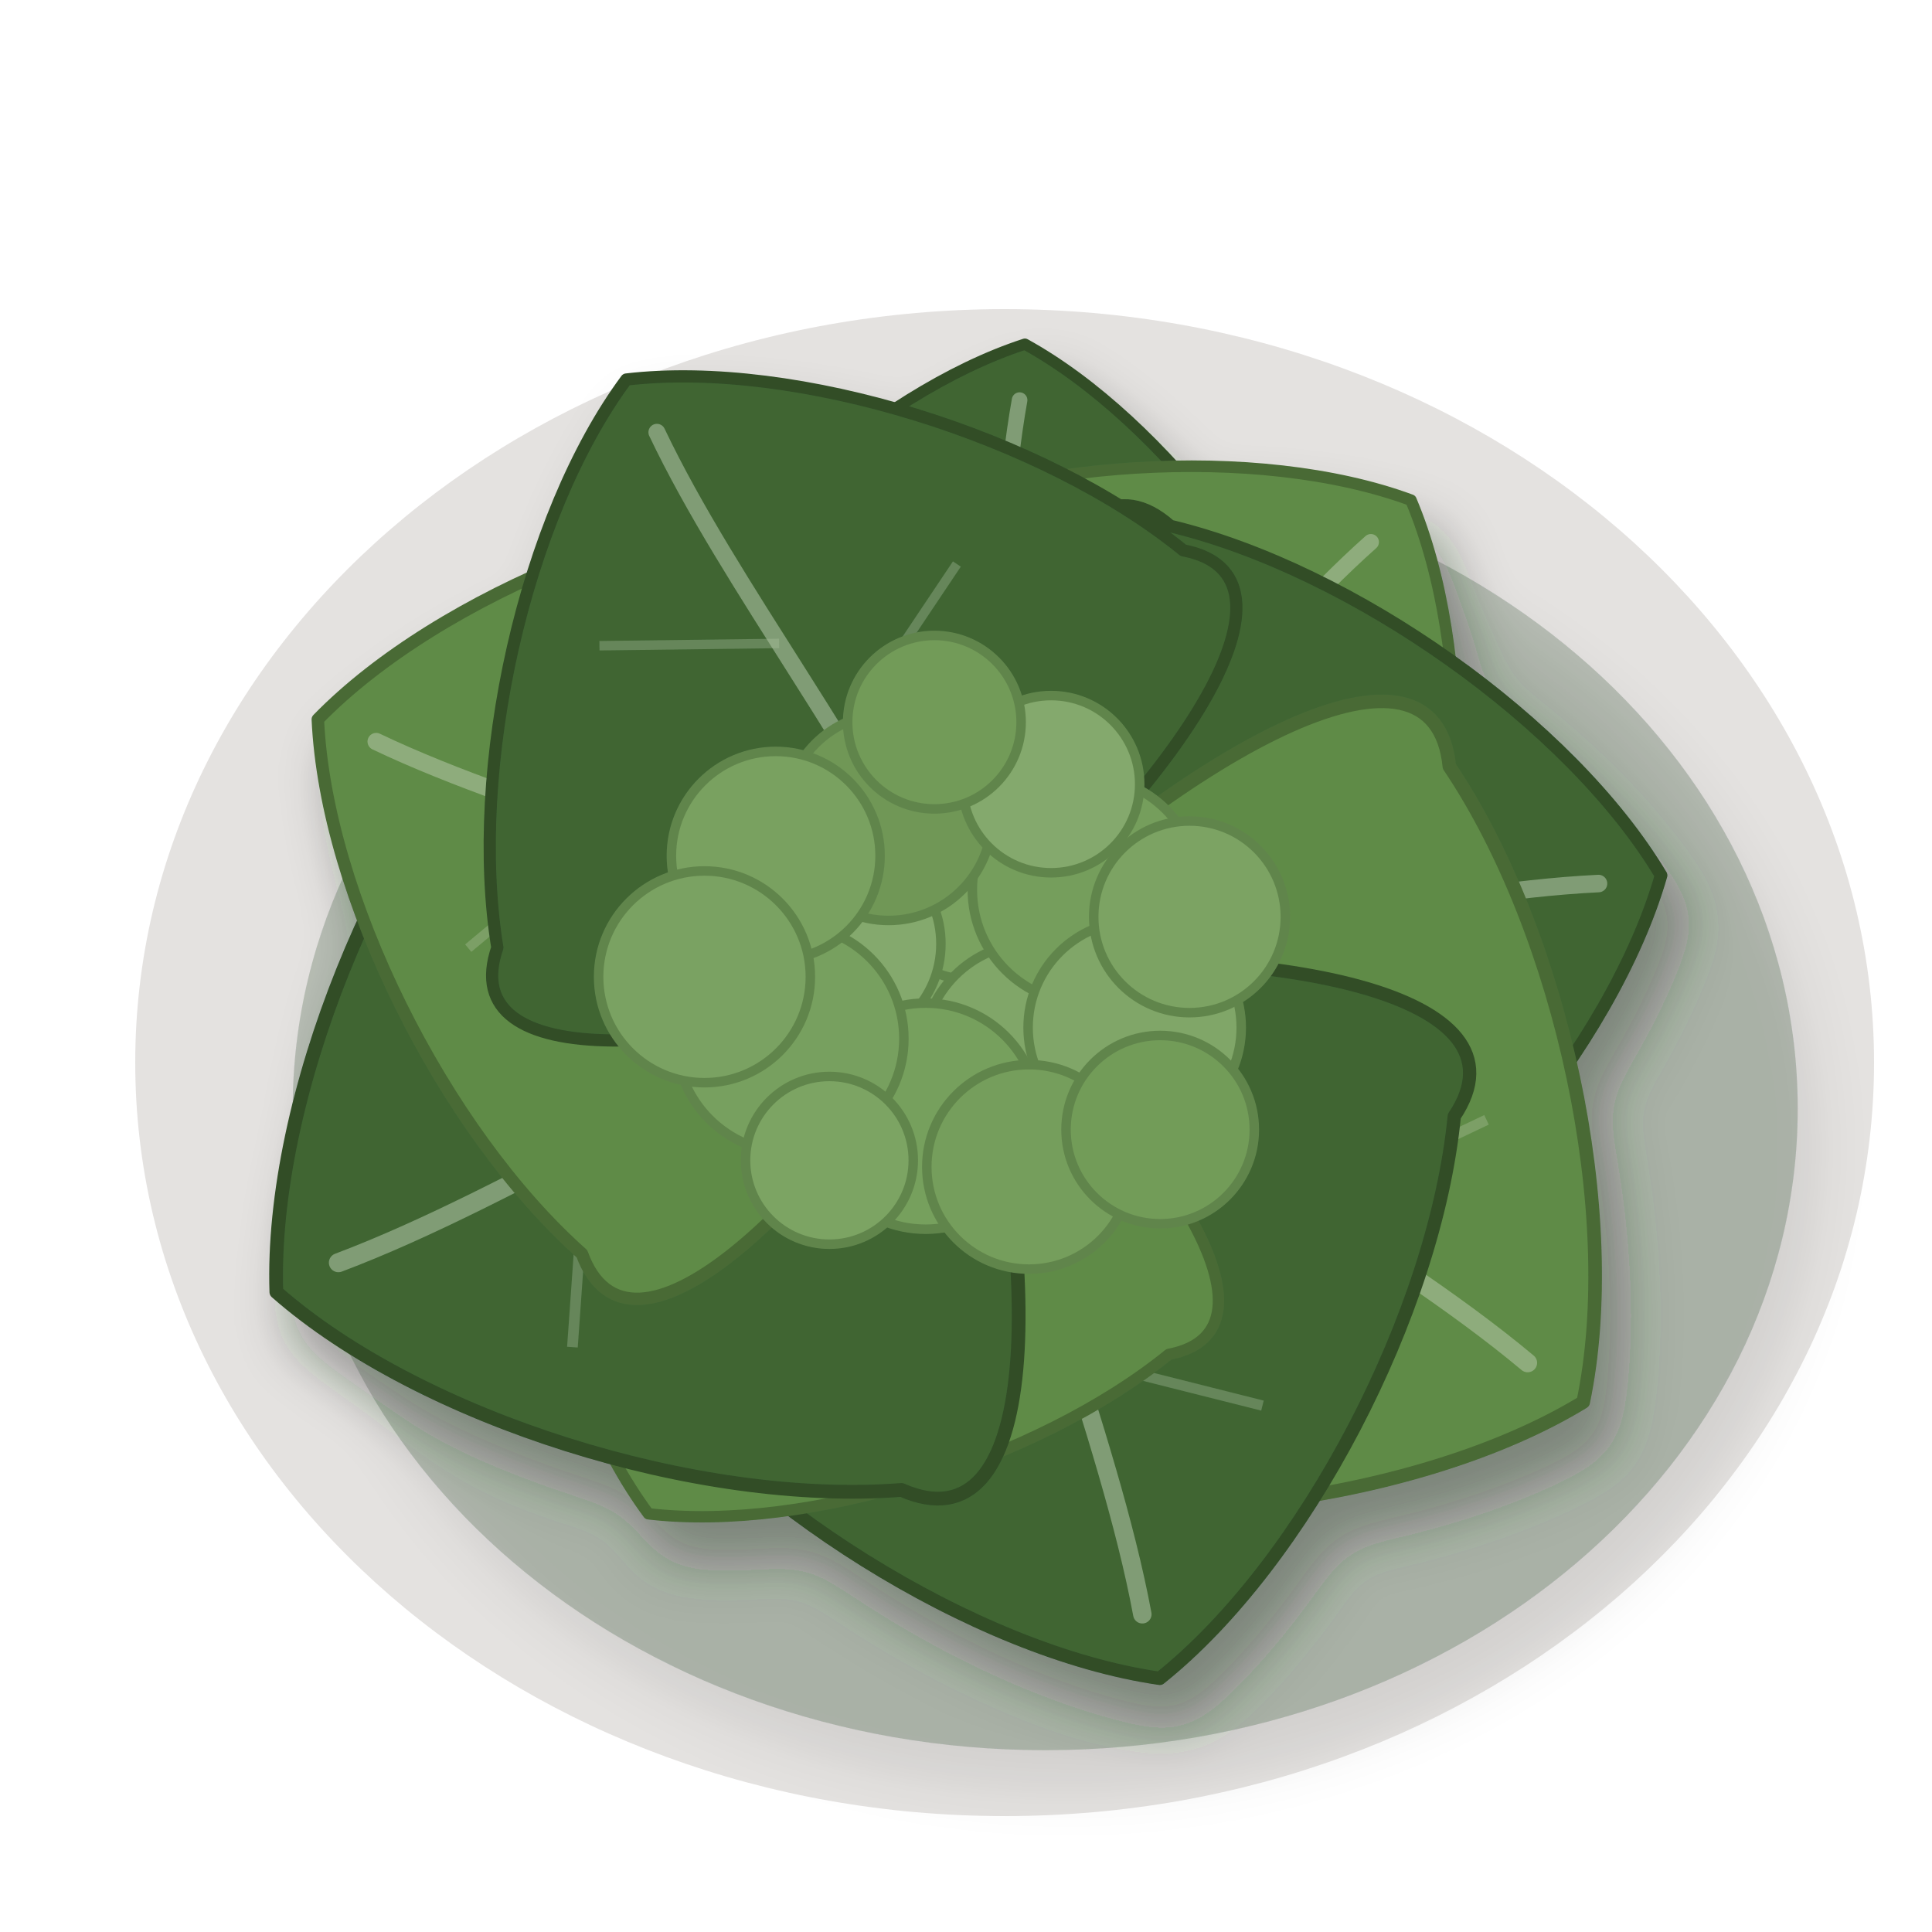
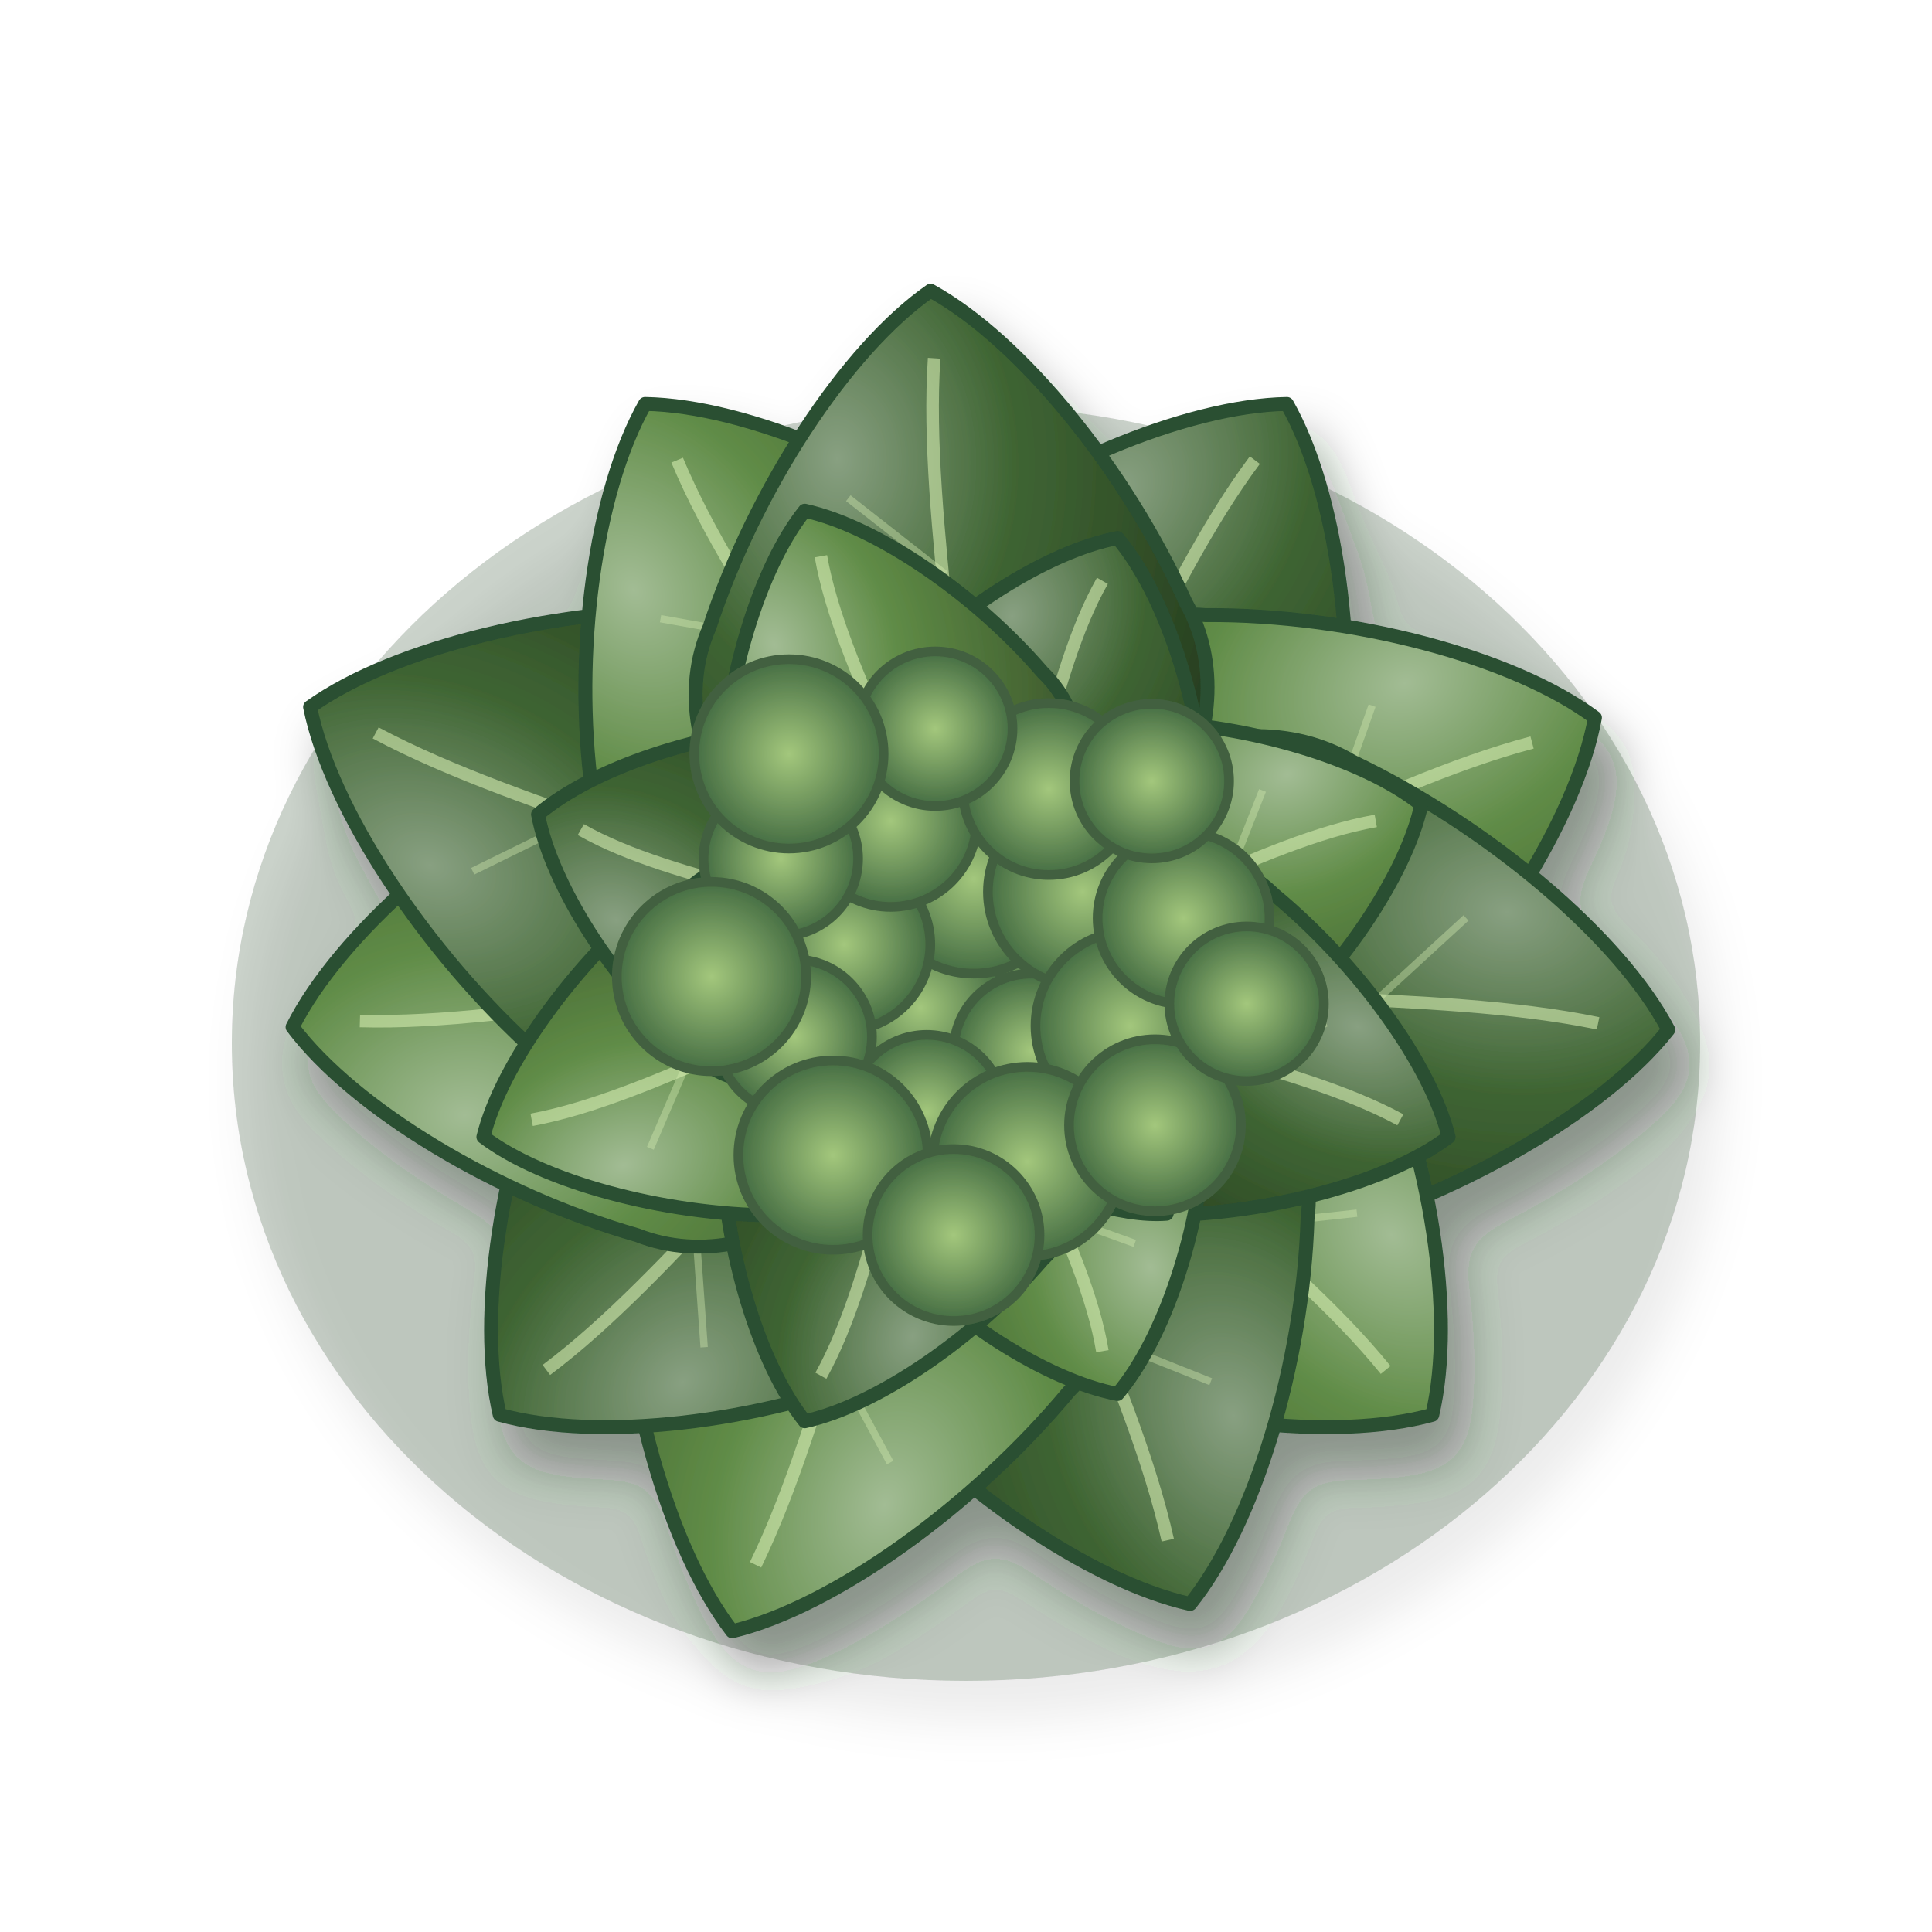
<svg xmlns="http://www.w3.org/2000/svg" viewBox="-50 -50 100 100" width="100" height="100" role="img" aria-label="Navone">
-   <defs data-botanical-realism="v2">
-     <filter id="botanicalDepth" x="-28%" y="-28%" width="168%" height="176%" color-interpolation-filters="sRGB">
-       <feGaussianBlur in="SourceAlpha" stdDeviation="1.15" result="softAlpha" />
-       <feSpecularLighting in="softAlpha" surfaceScale="3.2" specularConstant="0.32" specularExponent="18" lighting-color="#fffbe8" result="specular">
-         <feDistantLight azimuth="225" elevation="58" />
-       </feSpecularLighting>
-       <feComposite in="specular" in2="SourceAlpha" operator="in" result="specularClipped" />
-       <feBlend in="SourceGraphic" in2="specularClipped" mode="screen" result="litPlant" />
-       <feDropShadow in="litPlant" dx="1.1" dy="2.1" stdDeviation="1.35" flood-color="#132315" flood-opacity="0.38" />
+   <defs>
+     <radialGradient id="leafA" cx="30%" cy="24%" r="82%">
+       <stop stop-color="#a2bc94" />
+       <stop offset=".4" stop-color="#5f8b46" />
+       <stop offset="1" stop-color="#3b562b" />
+     </radialGradient>
+     <radialGradient id="leafB" cx="30%" cy="24%" r="82%">
+       <stop stop-color="#88a081" />
+       <stop offset=".42" stop-color="#3f6533" />
+       <stop offset="1" stop-color="#263d1f" />
+     </radialGradient>
+     <radialGradient id="leafYoung">
+       <stop stop-color="#bfd1b5" />
+       <stop offset="1" stop-color="#5f8b46" />
+     </radialGradient>
+     <radialGradient id="fruitRed" cx="30%" cy="24%">
+       <stop stop-color="#ff9b83" />
+       <stop offset=".35" stop-color="#c98242" />
+       <stop offset="1" stop-color="#6d2026" />
+     </radialGradient>
+     <radialGradient id="fruitGreen" cx="30%" cy="24%">
+       <stop stop-color="#b6dc79" />
+       <stop offset=".4" stop-color="#5e9849" />
+       <stop offset="1" stop-color="#264a30" />
+     </radialGradient>
+     <radialGradient id="fruitOrange">
+       <stop stop-color="#ffd376" />
+       <stop offset=".42" stop-color="#e78934" />
+       <stop offset="1" stop-color="#7a321f" />
+     </radialGradient>
+     <radialGradient id="fruitPurple">
+       <stop stop-color="#c498ca" />
+       <stop offset=".42" stop-color="#70467e" />
+       <stop offset="1" stop-color="#2a193d" />
+     </radialGradient>
+     <radialGradient id="headGreen">
+       <stop stop-color="#a3c77c" />
+       <stop offset="1" stop-color="#456d43" />
+     </radialGradient>
+     <radialGradient id="headCream">
+       <stop stop-color="#fffcec" />
+       <stop offset="1" stop-color="#b8aa7b" />
+     </radialGradient>
+     <filter id="depth" x="-24%" y="-24%" width="160%" height="170%">
+       <feDropShadow dx="1" dy="2" stdDeviation="1.25" flood-color="#132315" flood-opacity=".38" />
    </filter>
  </defs>
-   <ellipse cx="2" cy="5" rx="45" ry="39" fill="#2f1d10" opacity=".13" />
-   <g class="plant-glyph plant-glyph--brassica" style="isolation:isolate;filter:url(#botanicalDepth)">
-     <ellipse cx="4.1" cy="7.38" rx="38.95" ry="33.21" fill="#112718" opacity="0.2" />
-     <g transform="rotate(5.409689)">
-       <path d="M0 0 C13.631 -2.586 23.744 -7.776 18.907 -11.962       C15.829 -20.045 7.475 -29.098 0 -32.331       C-7.475 -29.098 -15.829 -20.045 -18.907 -11.962       C-23.744 -7.776 -13.631 -2.586 0 0Z" fill="#3f6533" stroke="#304d27" stroke-width="0.582" stroke-linejoin="round" />
-       <path d="M0 -1 C0.879 -10.993 -0.66 -21.338 0 -29.421" fill="none" stroke="#afc5a3" stroke-width="0.808" stroke-linecap="round" opacity=".58" />
-       <path d="M0 -12.286 L9.234 -16.812 M0 -17.782 L-7.475 -21.985" fill="none" stroke="#afc5a3" stroke-width="0.453" opacity=".34" />
+   <g filter="url(#depth)" style="isolation:isolate">
+     <ellipse cy="4" rx="38" ry="33" fill="#122415" opacity=".2" />
+     <g transform="rotate(29.72727)">
+       <path d="M0 0 C10.234 -2.68 15.502 -11.39 12.341 -17.42 C9.632 -24.12 4.515 -30.82 0 -33.5 C-4.515 -30.82 -9.632 -24.12 -12.341 -17.42 C-15.502 -11.39 -10.234 -2.68 0 0Z" fill="url(#leafB)" stroke="#294f31" stroke-width=".72" stroke-linejoin="round" />
+       <path d="M0 -1 C1 -11.39 -1 -22.11 0 -30.15" fill="none" stroke="#d8efb2" stroke-width=".65" opacity=".58" />
+       <path d="M0 -14.07 L5.719 -18.425 M0 -19.43 L-4.816 -23.45" stroke="#d8efb2" stroke-width=".38" opacity=".38" />
    </g>
-     <g transform="rotate(43.68409)">
-       <path d="M0 0 C14.057 -2.667 24.487 -8.019 19.499 -12.337       C16.325 -20.672 7.709 -30.008 0 -33.343       C-7.709 -30.008 -16.325 -20.672 -19.499 -12.337       C-24.487 -8.019 -14.057 -2.667 0 0Z" fill="#5f8b46" stroke="#486a35" stroke-width="0.6" stroke-linejoin="round" />
-       <path d="M0 -1 C0.907 -11.337 -0.68 -22.006 0 -30.342" fill="none" stroke="#afc5a3" stroke-width="0.834" stroke-linecap="round" opacity=".58" />
-       <path d="M0 -12.67 L9.523 -17.338 M0 -18.338 L-7.709 -22.673" fill="none" stroke="#afc5a3" stroke-width="0.467" opacity=".34" />
+     <g transform="rotate(68.45455)">
+       <path d="M0 0 C10.234 -2.8 15.502 -11.9 12.341 -18.2 C9.632 -25.2 4.515 -32.2 0 -35 C-4.515 -32.2 -9.632 -25.2 -12.341 -18.2 C-15.502 -11.9 -10.234 -2.8 0 0Z" fill="url(#leafA)" stroke="#294f31" stroke-width=".72" stroke-linejoin="round" />
+       <path d="M0 -1 C1 -11.9 -1 -23.1 0 -31.5" fill="none" stroke="#d8efb2" stroke-width=".65" opacity=".58" />
+       <path d="M0 -14.7 L5.719 -19.25 M0 -20.3 L-4.816 -24.5" stroke="#d8efb2" stroke-width=".38" opacity=".38" />
    </g>
-     <g transform="rotate(82.5725)">
-       <path d="M0 0 C15.296 -2.902 26.645 -8.726 21.217 -13.424       C17.763 -22.494 8.388 -32.653 0 -36.281       C-8.388 -32.653 -17.763 -22.494 -21.217 -13.424       C-26.645 -8.726 -15.296 -2.902 0 0Z" fill="#3f6533" stroke="#304d27" stroke-width="0.653" stroke-linejoin="round" />
-       <path d="M0 -1 C0.987 -12.335 -0.74 -23.945 0 -33.016" fill="none" stroke="#afc5a3" stroke-width="0.907" stroke-linecap="round" opacity=".58" />
-       <path d="M0 -13.787 L10.362 -18.866 M0 -19.954 L-8.388 -24.671" fill="none" stroke="#afc5a3" stroke-width="0.508" opacity=".34" />
+     <g transform="rotate(95.18182)">
+       <path d="M0 0 C10.234 -2.92 15.502 -12.41 12.341 -18.98 C9.632 -26.28 4.515 -33.58 0 -36.5 C-4.515 -33.58 -9.632 -26.28 -12.341 -18.98 C-15.502 -12.41 -10.234 -2.92 0 0Z" fill="url(#leafB)" stroke="#294f31" stroke-width=".72" stroke-linejoin="round" />
+       <path d="M0 -1 C1 -12.41 -1 -24.09 0 -32.85" fill="none" stroke="#d8efb2" stroke-width=".65" opacity=".58" />
+       <path d="M0 -15.33 L5.719 -20.075 M0 -21.17 L-4.816 -25.55" stroke="#d8efb2" stroke-width=".38" opacity=".38" />
    </g>
-     <g transform="rotate(125.2425)">
-       <path d="M0 0 C16.491 -3.129 28.727 -9.407 22.875 -14.473       C19.151 -24.252 9.044 -35.204 0 -39.116       C-9.044 -35.204 -19.151 -24.252 -22.875 -14.473       C-28.727 -9.407 -16.491 -3.129 0 0Z" fill="#5f8b46" stroke="#486a35" stroke-width="0.704" stroke-linejoin="round" />
-       <path d="M0 -1 C1.064 -13.299 -0.798 -25.816 0 -35.595" fill="none" stroke="#afc5a3" stroke-width="0.978" stroke-linecap="round" opacity=".58" />
-       <path d="M0 -14.864 L11.171 -20.34 M0 -21.514 L-9.044 -26.599" fill="none" stroke="#afc5a3" stroke-width="0.548" opacity=".34" />
+     <g transform="rotate(133.9091)">
+       <path d="M0 0 C10.234 -2.68 15.502 -11.39 12.341 -17.42 C9.632 -24.12 4.515 -30.82 0 -33.5 C-4.515 -30.82 -9.632 -24.12 -12.341 -17.42 C-15.502 -11.39 -10.234 -2.68 0 0Z" fill="url(#leafA)" stroke="#294f31" stroke-width=".72" stroke-linejoin="round" />
+       <path d="M0 -1 C1 -11.39 -1 -22.11 0 -30.15" fill="none" stroke="#d8efb2" stroke-width=".65" opacity=".58" />
+       <path d="M0 -14.07 L5.719 -18.425 M0 -19.43 L-4.816 -23.45" stroke="#d8efb2" stroke-width=".38" opacity=".38" />
    </g>
-     <g transform="rotate(164.7832)">
-       <path d="M0 0 C16.11 -3.057 28.063 -9.19 22.346 -14.138       C18.709 -23.691 8.835 -34.391 0 -38.212       C-8.835 -34.391 -18.709 -23.691 -22.346 -14.138       C-28.063 -9.19 -16.11 -3.057 0 0Z" fill="#3f6533" stroke="#304d27" stroke-width="0.688" stroke-linejoin="round" />
-       <path d="M0 -1 C1.039 -12.992 -0.78 -25.22 0 -34.773" fill="none" stroke="#afc5a3" stroke-width="0.955" stroke-linecap="round" opacity=".58" />
-       <path d="M0 -14.521 L10.913 -19.87 M0 -21.017 L-8.835 -25.984" fill="none" stroke="#afc5a3" stroke-width="0.535" opacity=".34" />
+     <g transform="rotate(160.6364)">
+       <path d="M0 0 C10.234 -2.8 15.502 -11.9 12.341 -18.2 C9.632 -25.2 4.515 -32.2 0 -35 C-4.515 -32.2 -9.632 -25.2 -12.341 -18.2 C-15.502 -11.9 -10.234 -2.8 0 0Z" fill="url(#leafB)" stroke="#294f31" stroke-width=".72" stroke-linejoin="round" />
+       <path d="M0 -1 C1 -11.9 -1 -23.1 0 -31.5" fill="none" stroke="#d8efb2" stroke-width=".65" opacity=".58" />
+       <path d="M0 -14.7 L5.719 -19.25 M0 -20.3 L-4.816 -24.5" stroke="#d8efb2" stroke-width=".38" opacity=".38" />
    </g>
-     <g transform="rotate(210.0991)">
-       <path d="M0 0 C13.818 -2.622 24.069 -7.882 19.166 -12.126       C16.046 -20.32 7.577 -29.497 0 -32.774       C-7.577 -29.497 -16.046 -20.32 -19.166 -12.126       C-24.069 -7.882 -13.818 -2.622 0 0Z" fill="#5f8b46" stroke="#486a35" stroke-width="0.59" stroke-linejoin="round" />
-       <path d="M0 -1 C0.891 -11.143 -0.669 -21.631 0 -29.824" fill="none" stroke="#afc5a3" stroke-width="0.819" stroke-linecap="round" opacity=".58" />
-       <path d="M0 -12.454 L9.36 -17.042 M0 -18.026 L-7.577 -22.286" fill="none" stroke="#afc5a3" stroke-width="0.459" opacity=".34" />
+     <g transform="rotate(199.3636)">
+       <path d="M0 0 C10.234 -2.92 15.502 -12.41 12.341 -18.98 C9.632 -26.28 4.515 -33.58 0 -36.5 C-4.515 -33.58 -9.632 -26.28 -12.341 -18.98 C-15.502 -12.41 -10.234 -2.92 0 0Z" fill="url(#leafA)" stroke="#294f31" stroke-width=".72" stroke-linejoin="round" />
+       <path d="M0 -1 C1 -12.41 -1 -24.09 0 -32.85" fill="none" stroke="#d8efb2" stroke-width=".65" opacity=".58" />
+       <path d="M0 -15.33 L5.719 -20.075 M0 -21.17 L-4.816 -25.55" stroke="#d8efb2" stroke-width=".38" opacity=".38" />
    </g>
-     <g transform="rotate(244.6978)">
-       <path d="M0 0 C16.646 -3.159 28.997 -9.496 23.09 -14.609       C19.331 -24.48 9.129 -35.535 0 -39.484       C-9.129 -35.535 -19.331 -24.48 -23.09 -14.609       C-28.997 -9.496 -16.646 -3.159 0 0Z" fill="#3f6533" stroke="#304d27" stroke-width="0.711" stroke-linejoin="round" />
-       <path d="M0 -1 C1.074 -13.424 -0.805 -26.059 0 -35.93" fill="none" stroke="#afc5a3" stroke-width="0.987" stroke-linecap="round" opacity=".58" />
-       <path d="M0 -15.004 L11.277 -20.532 M0 -21.716 L-9.129 -26.849" fill="none" stroke="#afc5a3" stroke-width="0.553" opacity=".34" />
+     <g transform="rotate(226.0909)">
+       <path d="M0 0 C10.234 -2.68 15.502 -11.39 12.341 -17.42 C9.632 -24.12 4.515 -30.82 0 -33.5 C-4.515 -30.82 -9.632 -24.12 -12.341 -17.42 C-15.502 -11.39 -10.234 -2.68 0 0Z" fill="url(#leafB)" stroke="#294f31" stroke-width=".72" stroke-linejoin="round" />
+       <path d="M0 -1 C1 -11.39 -1 -22.11 0 -30.15" fill="none" stroke="#d8efb2" stroke-width=".65" opacity=".58" />
+       <path d="M0 -14.07 L5.719 -18.425 M0 -19.43 L-4.816 -23.45" stroke="#d8efb2" stroke-width=".38" opacity=".38" />
    </g>
-     <g transform="rotate(290.8331)">
-       <path d="M0 0 C15.134 -2.872 26.362 -8.633 20.992 -13.281       C17.575 -22.255 8.299 -32.306 0 -35.896       C-8.299 -32.306 -17.575 -22.255 -20.992 -13.281       C-26.362 -8.633 -15.134 -2.872 0 0Z" fill="#5f8b46" stroke="#486a35" stroke-width="0.646" stroke-linejoin="round" />
-       <path d="M0 -1 C0.976 -12.205 -0.732 -23.691 0 -32.665" fill="none" stroke="#afc5a3" stroke-width="0.897" stroke-linecap="round" opacity=".58" />
-       <path d="M0 -13.64 L10.252 -18.666 M0 -19.743 L-8.299 -24.409" fill="none" stroke="#afc5a3" stroke-width="0.503" opacity=".34" />
+     <g transform="rotate(264.8182)">
+       <path d="M0 0 C10.234 -2.8 15.502 -11.9 12.341 -18.2 C9.632 -25.2 4.515 -32.2 0 -35 C-4.515 -32.2 -9.632 -25.2 -12.341 -18.2 C-15.502 -11.9 -10.234 -2.8 0 0Z" fill="url(#leafA)" stroke="#294f31" stroke-width=".72" stroke-linejoin="round" />
+       <path d="M0 -1 C1 -11.9 -1 -23.1 0 -31.5" fill="none" stroke="#d8efb2" stroke-width=".65" opacity=".58" />
+       <path d="M0 -14.7 L5.719 -19.25 M0 -20.3 L-4.816 -24.5" stroke="#d8efb2" stroke-width=".38" opacity=".38" />
    </g>
-     <g transform="rotate(329.9225)">
-       <path d="M0 0 C14.79 -2.806 25.763 -8.437 20.515 -12.98       C17.175 -21.749 8.11 -31.572 0 -35.08       C-8.11 -31.572 -17.175 -21.749 -20.515 -12.98       C-25.763 -8.437 -14.79 -2.806 0 0Z" fill="#3f6533" stroke="#304d27" stroke-width="0.631" stroke-linejoin="round" />
-       <path d="M0 -1 C0.954 -11.927 -0.716 -23.153 0 -31.923" fill="none" stroke="#afc5a3" stroke-width="0.877" stroke-linecap="round" opacity=".58" />
-       <path d="M0 -13.33 L10.019 -18.242 M0 -19.294 L-8.11 -23.854" fill="none" stroke="#afc5a3" stroke-width="0.491" opacity=".34" />
+     <g transform="rotate(291.5455)">
+       <path d="M0 0 C10.234 -2.92 15.502 -12.41 12.341 -18.98 C9.632 -26.28 4.515 -33.58 0 -36.5 C-4.515 -33.58 -9.632 -26.28 -12.341 -18.98 C-15.502 -12.41 -10.234 -2.92 0 0Z" fill="url(#leafB)" stroke="#294f31" stroke-width=".72" stroke-linejoin="round" />
+       <path d="M0 -1 C1 -12.41 -1 -24.09 0 -32.85" fill="none" stroke="#d8efb2" stroke-width=".65" opacity=".58" />
+       <path d="M0 -15.33 L5.719 -20.075 M0 -21.17 L-4.816 -25.55" stroke="#d8efb2" stroke-width=".38" opacity=".38" />
    </g>
-     <circle cx="0" cy="0" r="4.912" fill="#82a76a" stroke="#61854c" stroke-width="0.492" />
-     <circle cx="-2.423" cy="2.219" r="4.239" fill="#7ea566" stroke="#61854c" stroke-width="0.492" />
-     <circle cx="0.406" cy="-4.629" r="5.356" fill="#7aa261" stroke="#61854c" stroke-width="0.492" />
-     <circle cx="3.463" cy="4.516" r="5.701" fill="#80a668" stroke="#61854c" stroke-width="0.492" />
-     <circle cx="-6.471" cy="-1.145" r="5.173" fill="#84a96d" stroke="#61854c" stroke-width="0.492" />
-     <circle cx="6.199" cy="-3.943" r="5.871" fill="#749e5b" stroke="#61854c" stroke-width="0.492" />
-     <circle cx="-2.089" cy="7.772" r="5.852" fill="#76a05d" stroke="#61854c" stroke-width="0.492" />
-     <circle cx="-4.007" cy="-7.715" r="5.358" fill="#6f9756" stroke="#61854c" stroke-width="0.492" />
-     <circle cx="8.73" cy="3.188" r="5.516" fill="#80a668" stroke="#61854c" stroke-width="0.492" />
-     <circle cx="-9.111" cy="3.761" r="5.896" fill="#77a05e" stroke="#61854c" stroke-width="0.492" />
-     <circle cx="4.404" cy="-9.411" r="4.586" fill="#84a96d" stroke="#61854c" stroke-width="0.492" />
-     <circle cx="3.262" cy="10.398" r="5.291" fill="#759e5b" stroke="#61854c" stroke-width="0.492" />
-     <circle cx="-9.848" cy="-5.707" r="5.4" fill="#79a160" stroke="#61854c" stroke-width="0.492" />
-     <circle cx="11.57" cy="-2.544" r="4.96" fill="#7ba363" stroke="#61854c" stroke-width="0.492" />
-     <circle cx="-7.07" cy="10.058" r="4.341" fill="#7ca464" stroke="#61854c" stroke-width="0.492" />
-     <circle cx="-1.636" cy="-12.62" r="4.489" fill="#729b58" stroke="#61854c" stroke-width="0.492" />
-     <circle cx="10.05" cy="8.469" r="4.873" fill="#729c59" stroke="#61854c" stroke-width="0.492" />
-     <circle cx="-13.536" cy="0.56" r="5.48" fill="#7aa262" stroke="#61854c" stroke-width="0.492" />
+     <g transform="rotate(330.2727)">
+       <path d="M0 0 C10.234 -2.68 15.502 -11.39 12.341 -17.42 C9.632 -24.12 4.515 -30.82 0 -33.5 C-4.515 -30.82 -9.632 -24.12 -12.341 -17.42 C-15.502 -11.39 -10.234 -2.68 0 0Z" fill="url(#leafA)" stroke="#294f31" stroke-width=".72" stroke-linejoin="round" />
+       <path d="M0 -1 C1 -11.39 -1 -22.11 0 -30.15" fill="none" stroke="#d8efb2" stroke-width=".65" opacity=".58" />
+       <path d="M0 -14.07 L5.719 -18.425 M0 -19.43 L-4.816 -23.45" stroke="#d8efb2" stroke-width=".38" opacity=".38" />
+     </g>
+     <g transform="rotate(357)">
+       <path d="M0 0 C10.234 -2.8 15.502 -11.9 12.341 -18.2 C9.632 -25.2 4.515 -32.2 0 -35 C-4.515 -32.2 -9.632 -25.2 -12.341 -18.2 C-15.502 -11.9 -10.234 -2.8 0 0Z" fill="url(#leafB)" stroke="#294f31" stroke-width=".72" stroke-linejoin="round" />
+       <path d="M0 -1 C1 -11.9 -1 -23.1 0 -31.5" fill="none" stroke="#d8efb2" stroke-width=".65" opacity=".58" />
+       <path d="M0 -14.7 L5.719 -19.25 M0 -20.3 L-4.816 -24.5" stroke="#d8efb2" stroke-width=".38" opacity=".38" />
+     </g>
+     <g transform="rotate(19.5)">
+       <path d="M0 0 C7.31 -1.88 11.072 -7.99 8.815 -12.22 C6.88 -16.92 3.225 -21.62 0 -23.5 C-3.225 -21.62 -6.88 -16.92 -8.815 -12.22 C-11.072 -7.99 -7.31 -1.88 0 0Z" fill="url(#leafB)" stroke="#294f31" stroke-width=".72" stroke-linejoin="round" />
+       <path d="M0 -1 C1 -7.99 -1 -15.51 0 -21.15" fill="none" stroke="#d8efb2" stroke-width=".65" opacity=".58" />
+       <path d="M0 -9.87 L4.085 -12.925 M0 -13.63 L-3.44 -16.45" stroke="#d8efb2" stroke-width=".38" opacity=".38" />
+     </g>
+     <g transform="rotate(70.5)">
+       <path d="M0 0 C7.31 -2 11.072 -8.5 8.815 -13 C6.88 -18 3.225 -23 0 -25 C-3.225 -23 -6.88 -18 -8.815 -13 C-11.072 -8.5 -7.31 -2 0 0Z" fill="url(#leafA)" stroke="#294f31" stroke-width=".72" stroke-linejoin="round" />
+       <path d="M0 -1 C1 -8.5 -1 -16.5 0 -22.5" fill="none" stroke="#d8efb2" stroke-width=".65" opacity=".58" />
+       <path d="M0 -10.5 L4.085 -13.75 M0 -14.5 L-3.44 -17.5" stroke="#d8efb2" stroke-width=".38" opacity=".38" />
+     </g>
+     <g transform="rotate(109.5)">
+       <path d="M0 0 C7.31 -2.12 11.072 -9.01 8.815 -13.78 C6.88 -19.08 3.225 -24.38 0 -26.5 C-3.225 -24.38 -6.88 -19.08 -8.815 -13.78 C-11.072 -9.01 -7.31 -2.12 0 0Z" fill="url(#leafB)" stroke="#294f31" stroke-width=".72" stroke-linejoin="round" />
+       <path d="M0 -1 C1 -9.01 -1 -17.49 0 -23.85" fill="none" stroke="#d8efb2" stroke-width=".65" opacity=".58" />
+       <path d="M0 -11.13 L4.085 -14.575 M0 -15.37 L-3.44 -18.55" stroke="#d8efb2" stroke-width=".38" opacity=".38" />
+     </g>
+     <g transform="rotate(160.5)">
+       <path d="M0 0 C7.31 -1.88 11.072 -7.99 8.815 -12.22 C6.88 -16.92 3.225 -21.62 0 -23.5 C-3.225 -21.62 -6.88 -16.92 -8.815 -12.22 C-11.072 -7.99 -7.31 -1.88 0 0Z" fill="url(#leafA)" stroke="#294f31" stroke-width=".72" stroke-linejoin="round" />
+       <path d="M0 -1 C1 -7.99 -1 -15.51 0 -21.15" fill="none" stroke="#d8efb2" stroke-width=".65" opacity=".58" />
+       <path d="M0 -9.87 L4.085 -12.925 M0 -13.63 L-3.44 -16.45" stroke="#d8efb2" stroke-width=".38" opacity=".38" />
+     </g>
+     <g transform="rotate(199.5)">
+       <path d="M0 0 C7.31 -2 11.072 -8.5 8.815 -13 C6.88 -18 3.225 -23 0 -25 C-3.225 -23 -6.88 -18 -8.815 -13 C-11.072 -8.5 -7.31 -2 0 0Z" fill="url(#leafB)" stroke="#294f31" stroke-width=".72" stroke-linejoin="round" />
+       <path d="M0 -1 C1 -8.5 -1 -16.5 0 -22.5" fill="none" stroke="#d8efb2" stroke-width=".65" opacity=".58" />
+       <path d="M0 -10.5 L4.085 -13.75 M0 -14.5 L-3.44 -17.5" stroke="#d8efb2" stroke-width=".38" opacity=".38" />
+     </g>
+     <g transform="rotate(250.5)">
+       <path d="M0 0 C7.31 -2.12 11.072 -9.01 8.815 -13.78 C6.88 -19.08 3.225 -24.38 0 -26.5 C-3.225 -24.38 -6.88 -19.08 -8.815 -13.78 C-11.072 -9.01 -7.31 -2.12 0 0Z" fill="url(#leafA)" stroke="#294f31" stroke-width=".72" stroke-linejoin="round" />
+       <path d="M0 -1 C1 -9.01 -1 -17.49 0 -23.85" fill="none" stroke="#d8efb2" stroke-width=".65" opacity=".58" />
+       <path d="M0 -11.13 L4.085 -14.575 M0 -15.37 L-3.44 -18.55" stroke="#d8efb2" stroke-width=".38" opacity=".38" />
+     </g>
+     <g transform="rotate(289.5)">
+       <path d="M0 0 C7.31 -1.88 11.072 -7.99 8.815 -12.22 C6.88 -16.92 3.225 -21.62 0 -23.5 C-3.225 -21.62 -6.88 -16.92 -8.815 -12.22 C-11.072 -7.99 -7.31 -1.88 0 0Z" fill="url(#leafB)" stroke="#294f31" stroke-width=".72" stroke-linejoin="round" />
+       <path d="M0 -1 C1 -7.99 -1 -15.51 0 -21.15" fill="none" stroke="#d8efb2" stroke-width=".65" opacity=".58" />
+       <path d="M0 -9.87 L4.085 -12.925 M0 -13.63 L-3.44 -16.45" stroke="#d8efb2" stroke-width=".38" opacity=".38" />
+     </g>
+     <g transform="rotate(340.5)">
+       <path d="M0 0 C7.31 -2 11.072 -8.5 8.815 -13 C6.88 -18 3.225 -23 0 -25 C-3.225 -23 -6.88 -18 -8.815 -13 C-11.072 -8.5 -7.31 -2 0 0Z" fill="url(#leafA)" stroke="#294f31" stroke-width=".72" stroke-linejoin="round" />
+       <path d="M0 -1 C1 -8.5 -1 -16.5 0 -22.5" fill="none" stroke="#d8efb2" stroke-width=".65" opacity=".58" />
+       <path d="M0 -10.5 L4.085 -13.75 M0 -14.5 L-3.44 -17.5" stroke="#d8efb2" stroke-width=".38" opacity=".38" />
+     </g>
+     <g transform="rotate(-3)">
+       <path d="M0 0 C4.386 -1.08 6.644 -4.59 5.289 -7.02 C4.128 -9.72 1.935 -12.42 0 -13.5 C-1.935 -12.42 -4.128 -9.72 -5.289 -7.02 C-6.644 -4.59 -4.386 -1.08 0 0Z" fill="url(#leafB)" stroke="#294f31" stroke-width=".72" stroke-linejoin="round" />
+       <path d="M0 -1 C1 -4.59 -1 -8.91 0 -12.15" fill="none" stroke="#d8efb2" stroke-width=".65" opacity=".58" />
+       <path d="M0 -5.67 L2.451 -7.425 M0 -7.83 L-2.064 -9.45" stroke="#d8efb2" stroke-width=".38" opacity=".38" />
+     </g>
+     <g transform="rotate(75)">
+       <path d="M0 0 C4.386 -1.2 6.644 -5.1 5.289 -7.8 C4.128 -10.8 1.935 -13.8 0 -15 C-1.935 -13.8 -4.128 -10.8 -5.289 -7.8 C-6.644 -5.1 -4.386 -1.2 0 0Z" fill="url(#leafA)" stroke="#294f31" stroke-width=".72" stroke-linejoin="round" />
+       <path d="M0 -1 C1 -5.1 -1 -9.9 0 -13.5" fill="none" stroke="#d8efb2" stroke-width=".65" opacity=".58" />
+       <path d="M0 -6.3 L2.451 -8.25 M0 -8.7 L-2.064 -10.5" stroke="#d8efb2" stroke-width=".38" opacity=".38" />
+     </g>
+     <g transform="rotate(141)">
+       <path d="M0 0 C4.386 -1.32 6.644 -5.61 5.289 -8.58 C4.128 -11.88 1.935 -15.18 0 -16.5 C-1.935 -15.18 -4.128 -11.88 -5.289 -8.58 C-6.644 -5.61 -4.386 -1.32 0 0Z" fill="url(#leafB)" stroke="#294f31" stroke-width=".72" stroke-linejoin="round" />
+       <path d="M0 -1 C1 -5.61 -1 -10.89 0 -14.85" fill="none" stroke="#d8efb2" stroke-width=".65" opacity=".58" />
+       <path d="M0 -6.93 L2.451 -9.075 M0 -9.57 L-2.064 -11.55" stroke="#d8efb2" stroke-width=".38" opacity=".38" />
+     </g>
+     <g transform="rotate(219)">
+       <path d="M0 0 C4.386 -1.08 6.644 -4.59 5.289 -7.02 C4.128 -9.72 1.935 -12.42 0 -13.5 C-1.935 -12.42 -4.128 -9.72 -5.289 -7.02 C-6.644 -4.59 -4.386 -1.08 0 0Z" fill="url(#leafA)" stroke="#294f31" stroke-width=".72" stroke-linejoin="round" />
+       <path d="M0 -1 C1 -4.59 -1 -8.91 0 -12.15" fill="none" stroke="#d8efb2" stroke-width=".65" opacity=".58" />
+       <path d="M0 -5.67 L2.451 -7.425 M0 -7.83 L-2.064 -9.45" stroke="#d8efb2" stroke-width=".38" opacity=".38" />
+     </g>
+     <g transform="rotate(285)">
+       <path d="M0 0 C4.386 -1.2 6.644 -5.1 5.289 -7.8 C4.128 -10.8 1.935 -13.8 0 -15 C-1.935 -13.8 -4.128 -10.8 -5.289 -7.8 C-6.644 -5.1 -4.386 -1.2 0 0Z" fill="url(#leafB)" stroke="#294f31" stroke-width=".72" stroke-linejoin="round" />
+       <path d="M0 -1 C1 -5.1 -1 -9.9 0 -13.5" fill="none" stroke="#d8efb2" stroke-width=".65" opacity=".58" />
+       <path d="M0 -6.3 L2.451 -8.25 M0 -8.7 L-2.064 -10.5" stroke="#d8efb2" stroke-width=".38" opacity=".38" />
+     </g>
+     <circle cx="0" cy="0" r="4" fill="url(#headGreen)" stroke="#42613f" stroke-width=".5" />
+     <circle cx="-2.358" cy="2.16" r="4.45" fill="url(#headGreen)" stroke="#42613f" stroke-width=".5" />
+     <circle cx="0.395" cy="-4.505" r="4.9" fill="url(#headGreen)" stroke="#42613f" stroke-width=".5" />
+     <circle cx="3.37" cy="4.396" r="4" fill="url(#headGreen)" stroke="#42613f" stroke-width=".5" />
+     <circle cx="-6.298" cy="-1.114" r="4.45" fill="url(#headGreen)" stroke="#42613f" stroke-width=".5" />
+     <circle cx="6.034" cy="-3.838" r="4.9" fill="url(#headGreen)" stroke="#42613f" stroke-width=".5" />
+     <circle cx="-2.033" cy="7.565" r="4" fill="url(#headGreen)" stroke="#42613f" stroke-width=".5" />
+     <circle cx="-3.9" cy="-7.509" r="4.45" fill="url(#headGreen)" stroke="#42613f" stroke-width=".5" />
+     <circle cx="8.497" cy="3.103" r="4.9" fill="url(#headGreen)" stroke="#42613f" stroke-width=".5" />
+     <circle cx="-8.868" cy="3.661" r="4" fill="url(#headGreen)" stroke="#42613f" stroke-width=".5" />
+     <circle cx="4.286" cy="-9.16" r="4.45" fill="url(#headGreen)" stroke="#42613f" stroke-width=".5" />
+     <circle cx="3.175" cy="10.12" r="4.9" fill="url(#headGreen)" stroke="#42613f" stroke-width=".5" />
+     <circle cx="-9.585" cy="-5.554" r="4" fill="url(#headGreen)" stroke="#42613f" stroke-width=".5" />
+     <circle cx="11.262" cy="-2.476" r="4.45" fill="url(#headGreen)" stroke="#42613f" stroke-width=".5" />
+     <circle cx="-6.881" cy="9.789" r="4.9" fill="url(#headGreen)" stroke="#42613f" stroke-width=".5" />
+     <circle cx="-1.592" cy="-12.283" r="4" fill="url(#headGreen)" stroke="#42613f" stroke-width=".5" />
+     <circle cx="9.782" cy="8.243" r="4.45" fill="url(#headGreen)" stroke="#42613f" stroke-width=".5" />
+     <circle cx="-13.174" cy="0.546" r="4.9" fill="url(#headGreen)" stroke="#42613f" stroke-width=".5" />
+     <circle cx="9.617" cy="-9.571" r="4" fill="url(#headGreen)" stroke="#42613f" stroke-width=".5" />
+     <circle cx="-0.643" cy="13.925" r="4.45" fill="url(#headGreen)" stroke="#42613f" stroke-width=".5" />
+     <circle cx="-9.164" cy="-10.98" r="4.9" fill="url(#headGreen)" stroke="#42613f" stroke-width=".5" />
+     <circle cx="14.524" cy="1.953" r="4" fill="url(#headGreen)" stroke="#42613f" stroke-width=".5" />
  </g>
</svg>
